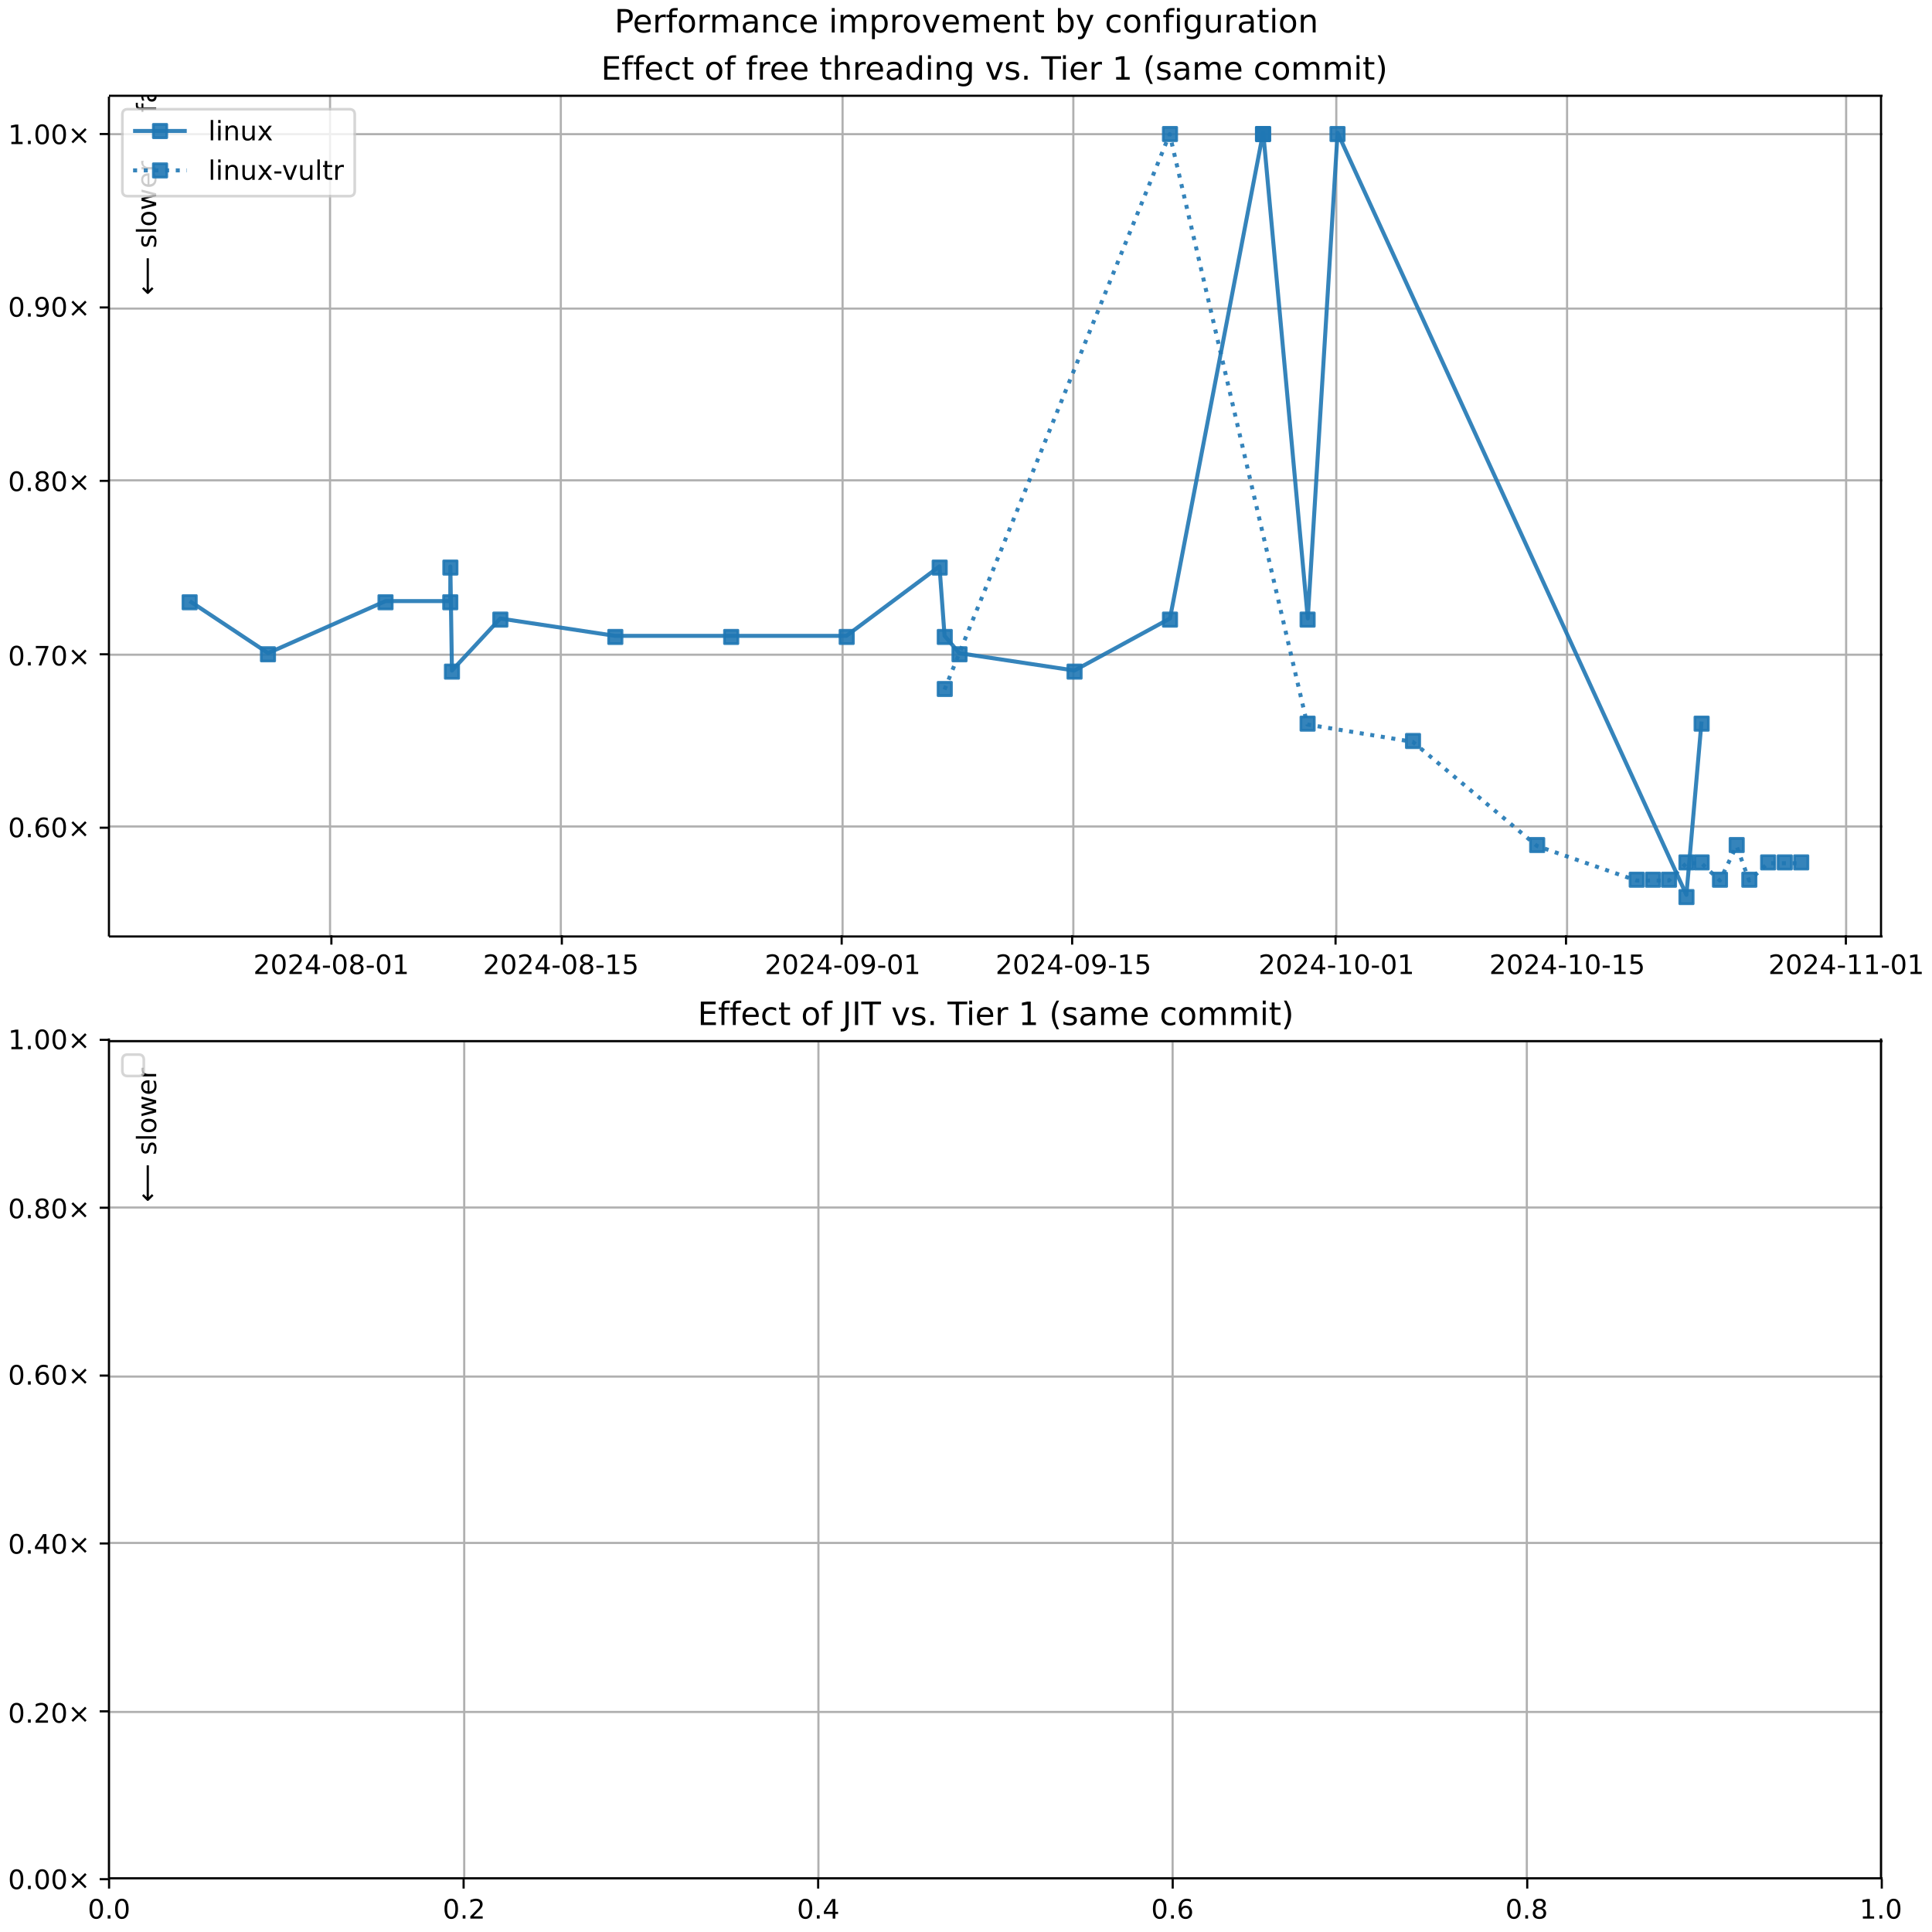
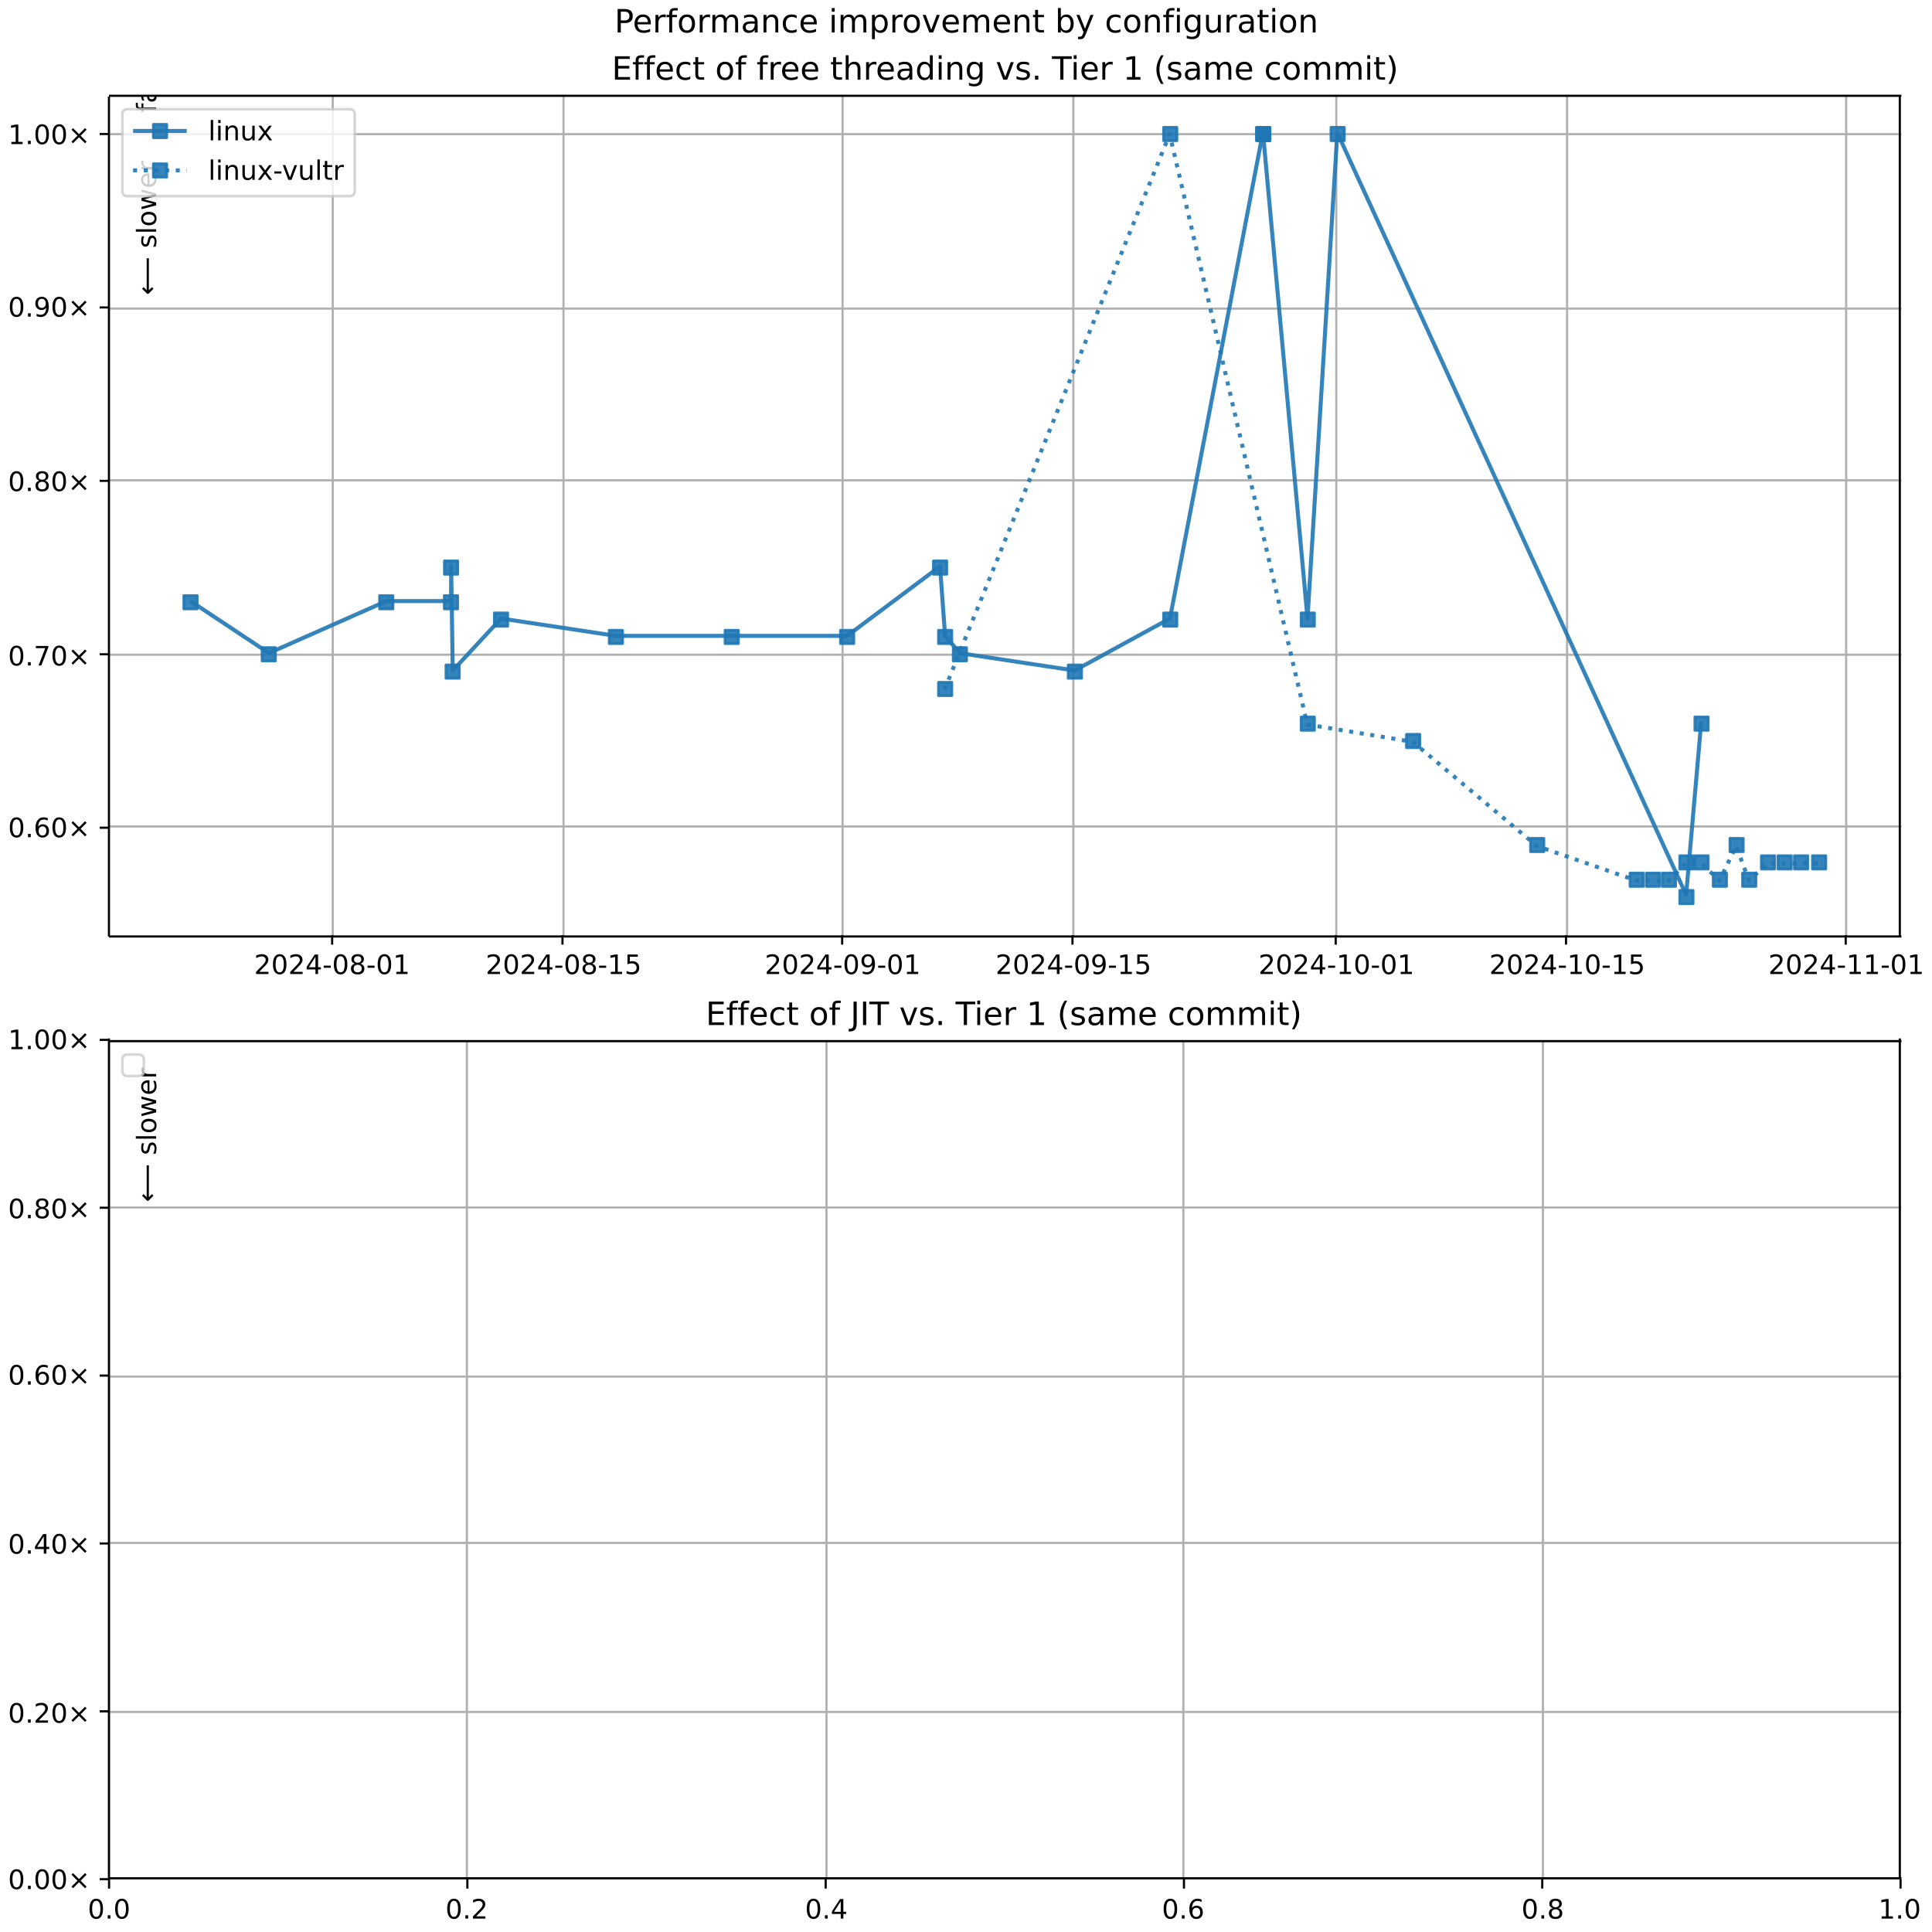
<svg xmlns="http://www.w3.org/2000/svg" xmlns:xlink="http://www.w3.org/1999/xlink" width="720pt" height="720pt" version="1.1" viewBox="0 0 720 720">
  <defs>
    <style type="text/css">*{stroke-linejoin: round; stroke-linecap: butt}</style>
  </defs>
  <path d="m0 720h720v-720h-720z" fill="#fff" />
-   <path d="m40.6 349h661v-313h-661z" fill="#fff" />
-   <path d="m123 349v-313" clip-path="url(#d)" fill="none" stroke="#b0b0b0" stroke-linecap="square" stroke-width=".8" />
+   <path d="m40.6 349h668v-313h-668z" fill="#fff" />
+   <path d="m124 349v-313" clip-path="url(#d)" fill="none" stroke="#b0b0b0" stroke-linecap="square" stroke-width=".8" />
  <defs>
    <path id="j" d="m0 0v3.5" stroke="#000" stroke-width=".8" />
  </defs>
-   <use x="123.494" y="348.529" stroke="#000000" stroke-width=".8" xlink:href="#j" />
-   <g transform="translate(94.4 363) scale(.1 -.1)">
+   <use x="123.78" y="348.529" stroke="#000000" stroke-width=".8" xlink:href="#j" />
+   <g transform="translate(94.7 363) scale(.1 -.1)">
    <defs>
      <path id="f" transform="scale(.0156)" d="m1228 531h2203v-531h-2962v531q359 372 979 998 621 627 780 809 303 340 423 576 121 236 121 464 0 372-261 606-261 235-680 235-297 0-627-103-329-103-704-313v638q381 153 712 231 332 78 607 78 725 0 1156-363 431-362 431-968 0-288-108-546-107-257-392-607-78-91-497-524-418-433-1181-1211z" />
      <path id="a" transform="scale(.0156)" d="m2034 4250q-487 0-733-480-245-479-245-1442 0-959 245-1439 246-480 733-480 491 0 736 480 246 480 246 1439 0 963-246 1442-245 480-736 480zm0 500q785 0 1199-621 414-620 414-1801 0-1178-414-1799-414-620-1199-620-784 0-1198 620-414 621-414 1799 0 1181 414 1801 414 621 1198 621z" />
      <path id="s" transform="scale(.0156)" d="m2419 4116-1594-2491h1594v2491zm-166 550h794v-3041h666v-525h-666v-1100h-628v1100h-2106v609l1940 2957z" />
      <path id="h" transform="scale(.0156)" d="m313 2009h1684v-512h-1684v512z" />
      <path id="y" transform="scale(.0156)" d="m2034 2216q-450 0-708-241-257-241-257-662 0-422 257-663 258-241 708-241t709 242q260 243 260 662 0 421-258 662-257 241-711 241zm-631 268q-406 100-633 378-226 279-226 679 0 559 398 884 399 325 1092 325 697 0 1094-325t397-884q0-400-227-679-226-278-629-378 456-106 710-416 255-309 255-755 0-679-414-1042-414-362-1186-362-771 0-1186 362-414 363-414 1042 0 446 256 755 257 310 713 416zm-231 997q0-362 226-565 227-203 636-203 407 0 636 203 230 203 230 565 0 363-230 566-229 203-636 203-409 0-636-203-226-203-226-566z" />
      <path id="g" transform="scale(.0156)" d="m794 531h1031v3560l-1122-225v575l1116 225h631v-4135h1031v-531h-2687v531z" />
    </defs>
    <use xlink:href="#f" />
    <use x="63.623" xlink:href="#a" />
    <use x="127.246" xlink:href="#f" />
    <use x="190.869" xlink:href="#s" />
    <use x="254.492" xlink:href="#h" />
    <use x="290.576" xlink:href="#a" />
    <use x="354.199" xlink:href="#y" />
    <use x="417.822" xlink:href="#h" />
    <use x="453.906" xlink:href="#a" />
    <use x="517.529" xlink:href="#g" />
  </g>
-   <path d="m209 349v-313" clip-path="url(#d)" fill="none" stroke="#b0b0b0" stroke-linecap="square" stroke-width=".8" />
-   <use x="209.382" y="348.529" stroke="#000000" stroke-width=".8" xlink:href="#j" />
-   <g transform="translate(180 363) scale(.1 -.1)">
+   <path d="m210 349v-313" clip-path="url(#d)" fill="none" stroke="#b0b0b0" stroke-linecap="square" stroke-width=".8" />
+   <use x="209.615" y="348.529" stroke="#000000" stroke-width=".8" xlink:href="#j" />
+   <g transform="translate(181 363) scale(.1 -.1)">
    <defs>
      <path id="ae" transform="scale(.0156)" d="m691 4666h2478v-532h-1900v-1143q137 47 274 70 138 23 276 23 781 0 1237-428 457-428 457-1159 0-753-469-1171-469-417-1322-417-294 0-599 50-304 50-629 150v635q281-153 581-228t634-75q541 0 856 284 316 284 316 772 0 487-316 771-315 285-856 285-253 0-505-56-251-56-513-175v2344z" />
    </defs>
    <use xlink:href="#f" />
    <use x="63.623" xlink:href="#a" />
    <use x="127.246" xlink:href="#f" />
    <use x="190.869" xlink:href="#s" />
    <use x="254.492" xlink:href="#h" />
    <use x="290.576" xlink:href="#a" />
    <use x="354.199" xlink:href="#y" />
    <use x="417.822" xlink:href="#h" />
    <use x="453.906" xlink:href="#g" />
    <use x="517.529" xlink:href="#ae" />
  </g>
  <path d="m314 349v-313" clip-path="url(#d)" fill="none" stroke="#b0b0b0" stroke-linecap="square" stroke-width=".8" />
-   <use x="313.674" y="348.529" stroke="#000000" stroke-width=".8" xlink:href="#j" />
+   <use x="313.844" y="348.529" stroke="#000000" stroke-width=".8" xlink:href="#j" />
  <g transform="translate(285 363) scale(.1 -.1)">
    <defs>
      <path id="ac" transform="scale(.0156)" d="m703 97v575q238-113 481-172 244-59 479-59 625 0 954 420 330 420 377 1277-181-269-460-413-278-144-615-144-700 0-1108 423-408 424-408 1159 0 718 425 1152 425 435 1131 435 810 0 1236-621 427-620 427-1801 0-1103-524-1761-523-658-1407-658-238 0-482 47-243 47-506 141zm1256 1978q425 0 673 290 249 291 249 798 0 503-249 795-248 292-673 292t-673-292-248-795q0-507 248-798 248-290 673-290z" />
    </defs>
    <use xlink:href="#f" />
    <use x="63.623" xlink:href="#a" />
    <use x="127.246" xlink:href="#f" />
    <use x="190.869" xlink:href="#s" />
    <use x="254.492" xlink:href="#h" />
    <use x="290.576" xlink:href="#a" />
    <use x="354.199" xlink:href="#ac" />
    <use x="417.822" xlink:href="#h" />
    <use x="453.906" xlink:href="#a" />
    <use x="517.529" xlink:href="#g" />
  </g>
  <path d="m400 349v-313" clip-path="url(#d)" fill="none" stroke="#b0b0b0" stroke-linecap="square" stroke-width=".8" />
-   <use x="399.562" y="348.529" stroke="#000000" stroke-width=".8" xlink:href="#j" />
+   <use x="399.68" y="348.529" stroke="#000000" stroke-width=".8" xlink:href="#j" />
  <g transform="translate(371 363) scale(.1 -.1)">
    <use xlink:href="#f" />
    <use x="63.623" xlink:href="#a" />
    <use x="127.246" xlink:href="#f" />
    <use x="190.869" xlink:href="#s" />
    <use x="254.492" xlink:href="#h" />
    <use x="290.576" xlink:href="#a" />
    <use x="354.199" xlink:href="#ac" />
    <use x="417.822" xlink:href="#h" />
    <use x="453.906" xlink:href="#g" />
    <use x="517.529" xlink:href="#ae" />
  </g>
  <path d="m498 349v-313" clip-path="url(#d)" fill="none" stroke="#b0b0b0" stroke-linecap="square" stroke-width=".8" />
-   <use x="497.72" y="348.529" stroke="#000000" stroke-width=".8" xlink:href="#j" />
+   <use x="497.778" y="348.529" stroke="#000000" stroke-width=".8" xlink:href="#j" />
  <g transform="translate(469 363) scale(.1 -.1)">
    <use xlink:href="#f" />
    <use x="63.623" xlink:href="#a" />
    <use x="127.246" xlink:href="#f" />
    <use x="190.869" xlink:href="#s" />
    <use x="254.492" xlink:href="#h" />
    <use x="290.576" xlink:href="#g" />
    <use x="354.199" xlink:href="#a" />
    <use x="417.822" xlink:href="#h" />
    <use x="453.906" xlink:href="#a" />
    <use x="517.529" xlink:href="#g" />
  </g>
  <path d="m584 349v-313" clip-path="url(#d)" fill="none" stroke="#b0b0b0" stroke-linecap="square" stroke-width=".8" />
-   <use x="583.608" y="348.529" stroke="#000000" stroke-width=".8" xlink:href="#j" />
+   <use x="583.613" y="348.529" stroke="#000000" stroke-width=".8" xlink:href="#j" />
  <g transform="translate(555 363) scale(.1 -.1)">
    <use xlink:href="#f" />
    <use x="63.623" xlink:href="#a" />
    <use x="127.246" xlink:href="#f" />
    <use x="190.869" xlink:href="#s" />
    <use x="254.492" xlink:href="#h" />
    <use x="290.576" xlink:href="#g" />
    <use x="354.199" xlink:href="#a" />
    <use x="417.822" xlink:href="#h" />
    <use x="453.906" xlink:href="#g" />
    <use x="517.529" xlink:href="#ae" />
  </g>
  <path d="m688 349v-313" clip-path="url(#d)" fill="none" stroke="#b0b0b0" stroke-linecap="square" stroke-width=".8" />
-   <use x="687.901" y="348.529" stroke="#000000" stroke-width=".8" xlink:href="#j" />
+   <use x="687.842" y="348.529" stroke="#000000" stroke-width=".8" xlink:href="#j" />
  <g transform="translate(659 363) scale(.1 -.1)">
    <use xlink:href="#f" />
    <use x="63.623" xlink:href="#a" />
    <use x="127.246" xlink:href="#f" />
    <use x="190.869" xlink:href="#s" />
    <use x="254.492" xlink:href="#h" />
    <use x="290.576" xlink:href="#g" />
    <use x="354.199" xlink:href="#g" />
    <use x="417.822" xlink:href="#h" />
    <use x="453.906" xlink:href="#a" />
    <use x="517.529" xlink:href="#g" />
  </g>
-   <path d="m40.6 308h661" clip-path="url(#d)" fill="none" stroke="#b0b0b0" stroke-linecap="square" stroke-width=".8" />
+   <path d="m40.6 308h668" clip-path="url(#d)" fill="none" stroke="#b0b0b0" stroke-linecap="square" stroke-width=".8" />
  <defs>
    <path id="l" d="m0 0h-3.5" stroke="#000" stroke-width=".8" />
  </defs>
  <use x="40.646" y="308.46" stroke="#000000" stroke-width=".8" xlink:href="#l" />
  <g transform="translate(3 312) scale(.1 -.1)">
    <defs>
      <path id="c" transform="scale(.0156)" d="m684 794h660v-794h-660v794z" />
      <path id="ad" transform="scale(.0156)" d="m2113 2584q-425 0-674-291-248-290-248-796 0-503 248-796 249-292 674-292t673 292q248 293 248 796 0 506-248 796-248 291-673 291zm1253 1979v-575q-238 112-480 171-242 60-480 60-625 0-955-422-329-422-376-1275 184 272 462 417 279 145 613 145 703 0 1111-427 408-426 408-1160 0-719-425-1154-425-434-1131-434-810 0-1238 620-428 621-428 1799 0 1106 525 1764t1409 658q238 0 480-47t505-140z" />
      <path id="m" transform="scale(.0156)" d="m4488 3438-1429-1435 1429-1428-372-378-1435 1434-1434-1434-369 378 1425 1428-1425 1435 369 378 1434-1435 1435 1435 372-378z" />
    </defs>
    <use xlink:href="#a" />
    <use x="63.623" xlink:href="#c" />
    <use x="95.41" xlink:href="#ad" />
    <use x="159.033" xlink:href="#a" />
    <use x="222.656" xlink:href="#m" />
  </g>
-   <path d="m40.6 244h661" clip-path="url(#d)" fill="none" stroke="#b0b0b0" stroke-linecap="square" stroke-width=".8" />
+   <path d="m40.6 244h668" clip-path="url(#d)" fill="none" stroke="#b0b0b0" stroke-linecap="square" stroke-width=".8" />
  <use x="40.646" y="243.833" stroke="#000000" stroke-width=".8" xlink:href="#l" />
  <g transform="translate(3 248) scale(.1 -.1)">
    <defs>
      <path id="av" transform="scale(.0156)" d="m525 4666h3e3v-269l-1694-4397h-659l1594 4134h-2241v532z" />
    </defs>
    <use xlink:href="#a" />
    <use x="63.623" xlink:href="#c" />
    <use x="95.41" xlink:href="#av" />
    <use x="159.033" xlink:href="#a" />
    <use x="222.656" xlink:href="#m" />
  </g>
-   <path d="m40.6 179h661" clip-path="url(#d)" fill="none" stroke="#b0b0b0" stroke-linecap="square" stroke-width=".8" />
+   <path d="m40.6 179h668" clip-path="url(#d)" fill="none" stroke="#b0b0b0" stroke-linecap="square" stroke-width=".8" />
  <use x="40.646" y="179.205" stroke="#000000" stroke-width=".8" xlink:href="#l" />
  <g transform="translate(3 183) scale(.1 -.1)">
    <use xlink:href="#a" />
    <use x="63.623" xlink:href="#c" />
    <use x="95.41" xlink:href="#y" />
    <use x="159.033" xlink:href="#a" />
    <use x="222.656" xlink:href="#m" />
  </g>
-   <path d="m40.6 115h661" clip-path="url(#d)" fill="none" stroke="#b0b0b0" stroke-linecap="square" stroke-width=".8" />
+   <path d="m40.6 115h668" clip-path="url(#d)" fill="none" stroke="#b0b0b0" stroke-linecap="square" stroke-width=".8" />
  <use x="40.646" y="114.578" stroke="#000000" stroke-width=".8" xlink:href="#l" />
  <g transform="translate(3 118) scale(.1 -.1)">
    <use xlink:href="#a" />
    <use x="63.623" xlink:href="#c" />
    <use x="95.41" xlink:href="#ac" />
    <use x="159.033" xlink:href="#a" />
    <use x="222.656" xlink:href="#m" />
  </g>
-   <path d="m40.6 50h661" clip-path="url(#d)" fill="none" stroke="#b0b0b0" stroke-linecap="square" stroke-width=".8" />
+   <path d="m40.6 50h668" clip-path="url(#d)" fill="none" stroke="#b0b0b0" stroke-linecap="square" stroke-width=".8" />
  <use x="40.646" y="49.951" stroke="#000000" stroke-width=".8" xlink:href="#l" />
  <g transform="translate(3 53.7) scale(.1 -.1)">
    <use xlink:href="#g" />
    <use x="63.623" xlink:href="#c" />
    <use x="95.41" xlink:href="#a" />
    <use x="159.033" xlink:href="#a" />
    <use x="222.656" xlink:href="#m" />
  </g>
-   <path d="m70.7 224 29.2 19.4 43.8-19.4h24.1l0.039-12.9 0.584 38.8 18-19.4 42.8 6.46h43.2 43l34.7-25.9 1.89 25.9 5.5 6.46 42.9 6.46 35.6-19.4 34.7-181h0.064l16.6 181 11.1-181 130 284 5.64-64.6" clip-path="url(#d)" fill="none" stroke="#1f77b4" stroke-linecap="square" stroke-opacity=".9" stroke-width="1.5" />
+   <path d="m71 224 29.2 19.4 43.8-19.4h24.1l0.039-12.9 0.584 38.8 18-19.4 42.8 6.46h43.2 43l34.6-25.9 1.89 25.9 5.5 6.46 42.8 6.46 35.5-19.4 34.6-181h0.064l16.6 181 11.1-181 130 284 5.64-64.6" clip-path="url(#d)" fill="none" stroke="#1f77b4" stroke-linecap="square" stroke-opacity=".9" stroke-width="1.5" />
  <defs>
    <path id="b" d="m-2.5 2.5h5v-5h-5z" stroke="#1f77b4" stroke-opacity=".9" />
  </defs>
  <g clip-path="url(#d)" fill="#1f77b4" fill-opacity=".9" stroke="#1f77b4" stroke-opacity=".9">
-     <use x="70.675" y="224.444" xlink:href="#b" />
-     <use x="99.865" y="243.833" xlink:href="#b" />
-     <use x="143.67" y="224.444" xlink:href="#b" />
-     <use x="167.805" y="224.444" xlink:href="#b" />
-     <use x="167.844" y="211.519" xlink:href="#b" />
-     <use x="168.428" y="250.295" xlink:href="#b" />
-     <use x="186.467" y="230.907" xlink:href="#b" />
-     <use x="229.312" y="237.37" xlink:href="#b" />
-     <use x="272.496" y="237.37" xlink:href="#b" />
-     <use x="315.536" y="237.37" xlink:href="#b" />
-     <use x="350.194" y="211.519" xlink:href="#b" />
-     <use x="352.083" y="237.37" xlink:href="#b" />
-     <use x="357.585" y="243.833" xlink:href="#b" />
-     <use x="400.457" y="250.295" xlink:href="#b" />
-     <use x="436.021" y="230.907" xlink:href="#b" />
-     <use x="470.673" y="49.951" xlink:href="#b" />
-     <use x="470.737" y="49.951" xlink:href="#b" />
-     <use x="487.307" y="230.907" xlink:href="#b" />
-     <use x="498.448" y="49.951" xlink:href="#b" />
-     <use x="628.501" y="334.311" xlink:href="#b" />
-     <use x="634.146" y="269.684" xlink:href="#b" />
+     <use x="70.993" y="224.444" xlink:href="#b" />
+     <use x="100.165" y="243.833" xlink:href="#b" />
+     <use x="143.943" y="224.444" xlink:href="#b" />
+     <use x="168.064" y="224.444" xlink:href="#b" />
+     <use x="168.103" y="211.519" xlink:href="#b" />
+     <use x="168.687" y="250.295" xlink:href="#b" />
+     <use x="186.714" y="230.907" xlink:href="#b" />
+     <use x="229.533" y="237.37" xlink:href="#b" />
+     <use x="272.691" y="237.37" xlink:href="#b" />
+     <use x="315.705" y="237.37" xlink:href="#b" />
+     <use x="350.342" y="211.519" xlink:href="#b" />
+     <use x="352.229" y="237.37" xlink:href="#b" />
+     <use x="357.728" y="243.833" xlink:href="#b" />
+     <use x="400.574" y="250.295" xlink:href="#b" />
+     <use x="436.117" y="230.907" xlink:href="#b" />
+     <use x="470.747" y="49.951" xlink:href="#b" />
+     <use x="470.811" y="49.951" xlink:href="#b" />
+     <use x="487.371" y="230.907" xlink:href="#b" />
+     <use x="498.505" y="49.951" xlink:href="#b" />
+     <use x="628.479" y="334.311" xlink:href="#b" />
+     <use x="634.12" y="269.684" xlink:href="#b" />
  </g>
  <g stroke="#1f77b4" stroke-opacity=".9">
-     <path d="m352 257 83.9-207 51.3 220 39.3 6.46 46.3 38.8 37.1 12.9h6.06 5.97l6.52-6.46h5.64l6.84 6.46 6.23-12.9 4.7 12.9 7.01-6.46h6.2 6.12" clip-path="url(#d)" fill="none" stroke-dasharray="1.5,2.475" stroke-width="1.5" />
+     <path d="m352 257 83.9-207 51.3 220 39.3 6.46 46.2 38.8 37.1 12.9h6.05 5.97l6.51-6.46h5.64l6.84 6.46 6.23-12.9 4.7 12.9 7.01-6.46h6.2 6.12 6.73" clip-path="url(#d)" fill="none" stroke-dasharray="1.5,2.475" stroke-width="1.5" />
    <g clip-path="url(#d)" fill="#1f77b4" fill-opacity=".9">
-       <use x="352.083" y="256.758" xlink:href="#b" />
-       <use x="436.021" y="49.951" xlink:href="#b" />
-       <use x="487.307" y="269.684" xlink:href="#b" />
-       <use x="526.591" y="276.146" xlink:href="#b" />
-       <use x="572.861" y="314.923" xlink:href="#b" />
-       <use x="609.959" y="327.848" xlink:href="#b" />
-       <use x="616.016" y="327.848" xlink:href="#b" />
-       <use x="621.985" y="327.848" xlink:href="#b" />
-       <use x="628.501" y="321.386" xlink:href="#b" />
-       <use x="634.146" y="321.386" xlink:href="#b" />
-       <use x="640.986" y="327.848" xlink:href="#b" />
-       <use x="647.22" y="314.923" xlink:href="#b" />
-       <use x="651.923" y="327.848" xlink:href="#b" />
-       <use x="658.933" y="321.386" xlink:href="#b" />
-       <use x="665.133" y="321.386" xlink:href="#b" />
-       <use x="671.257" y="321.386" xlink:href="#b" />
+       <use x="352.229" y="256.758" xlink:href="#b" />
+       <use x="436.117" y="49.951" xlink:href="#b" />
+       <use x="487.371" y="269.684" xlink:href="#b" />
+       <use x="526.631" y="276.146" xlink:href="#b" />
+       <use x="572.873" y="314.923" xlink:href="#b" />
+       <use x="609.948" y="327.848" xlink:href="#b" />
+       <use x="616.002" y="327.848" xlink:href="#b" />
+       <use x="621.967" y="327.848" xlink:href="#b" />
+       <use x="628.479" y="321.386" xlink:href="#b" />
+       <use x="634.12" y="321.386" xlink:href="#b" />
+       <use x="640.956" y="327.848" xlink:href="#b" />
+       <use x="647.186" y="314.923" xlink:href="#b" />
+       <use x="651.886" y="327.848" xlink:href="#b" />
+       <use x="658.892" y="321.386" xlink:href="#b" />
+       <use x="665.088" y="321.386" xlink:href="#b" />
+       <use x="671.209" y="321.386" xlink:href="#b" />
+       <use x="677.935" y="321.386" xlink:href="#b" />
    </g>
  </g>
  <path d="m40.6 349v-313" fill="none" stroke="#000" stroke-linecap="square" stroke-width=".8" />
-   <path d="m701 349v-313" fill="none" stroke="#000" stroke-linecap="square" stroke-width=".8" />
-   <path d="m40.6 349h661" fill="none" stroke="#000" stroke-linecap="square" stroke-width=".8" />
-   <path d="m40.6 35.7h661" fill="none" stroke="#000" stroke-linecap="square" stroke-width=".8" />
+   <path d="m708 349v-313" fill="none" stroke="#000" stroke-linecap="square" stroke-width=".8" />
+   <path d="m40.6 349h668" fill="none" stroke="#000" stroke-linecap="square" stroke-width=".8" />
+   <path d="m40.6 35.7h668" fill="none" stroke="#000" stroke-linecap="square" stroke-width=".8" />
  <g clip-path="url(#d)">
    <g transform="translate(58.2 42) rotate(-90) scale(.1 -.1)">
      <defs>
        <path id="n" transform="scale(.0156)" d="m2375 4863v-479h-550q-309 0-430-125-120-125-120-450v-309h947v-447h-947v-3053h-578v3053h-550v447h550v244q0 584 272 851 272 268 862 268h544z" />
        <path id="v" transform="scale(.0156)" d="m2194 1759q-697 0-966-159t-269-544q0-306 202-486 202-179 548-179 479 0 768 339t289 901v128h-572zm1147 238v-2e3h-575v531q-197-318-491-470t-719-152q-537 0-855 302-317 302-317 808 0 590 395 890 396 300 1180 300h807v57q0 397-261 614t-733 217q-300 0-585-72-284-72-546-216v532q315 122 612 182 297 61 578 61 760 0 1135-394 375-393 375-1193z" />
        <path id="t" transform="scale(.0156)" d="m2834 3397v-544q-243 125-506 187-262 63-544 63-428 0-642-131t-214-394q0-200 153-314t616-217l197-44q612-131 870-370t258-667q0-488-386-773-386-284-1061-284-281 0-586 55t-642 164v594q319-166 628-249 309-82 613-82 406 0 624 139 219 139 219 392 0 234-158 359-157 125-692 241l-200 47q-534 112-772 345-237 233-237 639 0 494 350 762 350 269 994 269 318 0 599-47 282-46 519-140z" />
        <path id="o" transform="scale(.0156)" d="m1172 4494v-994h1184v-447h-1184v-1900q0-428 117-550t477-122h590v-481h-590q-666 0-919 248-253 249-253 905v1900h-422v447h422v994h578z" />
        <path id="e" transform="scale(.0156)" d="m3597 1894v-281h-2644q38-594 358-905t892-311q331 0 642 81t618 244v-544q-310-131-635-200t-659-69q-838 0-1327 487-489 488-489 1320 0 859 464 1363 464 505 1252 505 706 0 1117-455 411-454 411-1235zm-575 169q-6 471-264 752-258 282-683 282-481 0-770-272t-333-766l2050 4z" />
        <path id="k" transform="scale(.0156)" d="m2631 2963q-97 56-211 82-114 27-251 27-488 0-749-317t-261-911v-1844h-578v3500h578v-544q182 319 472 473 291 155 707 155 59 0 131-8 72-7 159-23l3-590z" />
        <path id="al" transform="scale(.0156)" d="m8863 2147v-281l-1229-1228-375 375 729 728h-7622v531h7622l-729 728 375 375 1229-1228z" />
      </defs>
      <use xlink:href="#n" />
      <use x="35.205" xlink:href="#v" />
      <use x="96.484" xlink:href="#t" />
      <use x="148.584" xlink:href="#o" />
      <use x="187.793" xlink:href="#e" />
      <use x="249.316" xlink:href="#k" />
      <use x="290.43" xlink:href="#DejaVuSans-20" />
      <use x="322.217" xlink:href="#al" />
    </g>
  </g>
  <g clip-path="url(#d)">
    <g transform="translate(58.2 110) rotate(-90) scale(.1 -.1)">
      <defs>
        <path id="am" transform="scale(.0156)" d="m313 1866v281l1228 1228 375-375-728-728h7621v-531h-7621l728-728-375-375-1228 1228z" />
        <path id="x" transform="scale(.0156)" d="m603 4863h575v-4863h-575v4863z" />
        <path id="p" transform="scale(.0156)" d="m1959 3097q-462 0-731-361t-269-989 267-989q268-361 733-361 460 0 728 362 269 363 269 988 0 622-269 986-268 364-728 364zm0 487q750 0 1178-488 429-487 429-1349 0-859-429-1349-428-489-1178-489-753 0-1180 489-426 490-426 1349 0 862 426 1349 427 488 1180 488z" />
        <path id="ag" transform="scale(.0156)" d="m269 3500h575l719-2731 715 2731h678l719-2731 716 2731h575l-916-3500h-678l-753 2869-756-2869h-679l-915 3500z" />
      </defs>
      <use xlink:href="#am" />
      <use x="143.359" xlink:href="#DejaVuSans-20" />
      <use x="175.146" xlink:href="#t" />
      <use x="227.246" xlink:href="#x" />
      <use x="255.029" xlink:href="#p" />
      <use x="316.211" xlink:href="#ag" />
      <use x="397.998" xlink:href="#e" />
      <use x="459.521" xlink:href="#k" />
    </g>
  </g>
-   <g transform="translate(224 29.7) scale(.12 -.12)">
+   <g transform="translate(228 29.7) scale(.12 -.12)">
    <defs>
      <path id="ai" transform="scale(.0156)" d="m628 4666h2950v-532h-2319v-1381h2222v-531h-2222v-1691h2375v-531h-3006v4666z" />
      <path id="w" transform="scale(.0156)" d="m3122 3366v-538q-244 135-489 202t-495 67q-560 0-870-355-309-354-309-995t309-996q310-354 870-354 250 0 495 67t489 202v-532q-241-112-499-168-257-57-548-57-791 0-1257 497-465 497-465 1341 0 856 470 1346 471 491 1290 491 265 0 518-55 253-54 491-163z" />
      <path id="ap" transform="scale(.0156)" d="m3513 2113v-2113h-575v2094q0 497-194 743-194 247-581 247-466 0-735-297-269-296-269-809v-1978h-578v4863h578v-1907q207 316 486 472 280 156 646 156 603 0 912-373 310-373 310-1098z" />
      <path id="aq" transform="scale(.0156)" d="m2906 2969v1894h575v-4863h-575v525q-181-312-458-464-276-152-664-152-634 0-1033 506-398 507-398 1332t398 1331q399 506 1033 506 388 0 664-152 277-151 458-463zm-1959-1222q0-634 261-995t717-361 718 361q263 361 263 995t-263 995q-262 361-718 361t-717-361-261-995z" />
      <path id="q" transform="scale(.0156)" d="m603 3500h575v-3500h-575v3500zm0 1363h575v-729h-575v729z" />
      <path id="u" transform="scale(.0156)" d="m3513 2113v-2113h-575v2094q0 497-194 743-194 247-581 247-466 0-735-297-269-296-269-809v-1978h-578v3500h578v-544q207 316 486 472 280 156 646 156 603 0 912-373 310-373 310-1098z" />
      <path id="ah" transform="scale(.0156)" d="m2906 1791q0 625-258 968-257 344-723 344-462 0-720-344-258-343-258-968 0-622 258-966t720-344q466 0 723 344 258 344 258 966zm575-1357q0-893-397-1329-396-436-1215-436-303 0-572 45t-522 139v559q253-137 500-202 247-66 503-66 566 0 847 295t281 892v285q-178-310-456-463t-666-153q-643 0-1037 490-394 491-394 1301 0 812 394 1302 394 491 1037 491 388 0 666-153t456-462v531h575v-3066z" />
      <path id="z" transform="scale(.0156)" d="m191 3500h609l1094-2937 1094 2937h609l-1313-3500h-781l-1312 3500z" />
      <path id="ab" transform="scale(.0156)" d="m-19 4666h3947v-532h-1656v-4134h-634v4134h-1657v532z" />
      <path id="ak" transform="scale(.0156)" d="m1984 4856q-418-718-622-1422-203-703-203-1425 0-721 205-1429t620-1424h-500q-468 735-701 1444t-233 1409q0 697 231 1403 232 707 703 1444h500z" />
      <path id="r" transform="scale(.0156)" d="m3328 2828q216 388 516 572t706 184q547 0 844-383 297-382 297-1088v-2113h-578v2094q0 503-179 746-178 244-543 244-447 0-707-297-259-296-259-809v-1978h-578v2094q0 506-178 748t-550 242q-441 0-701-298-259-298-259-808v-1978h-578v3500h578v-544q197 322 472 475t653 153q382 0 649-194 267-193 395-562z" />
      <path id="aj" transform="scale(.0156)" d="m513 4856h500q468-737 701-1444 233-706 233-1403 0-700-233-1409t-701-1444h-500q415 716 620 1424t205 1429q0 722-205 1425-205 704-620 1422z" />
    </defs>
    <use xlink:href="#ai" />
    <use x="63.184" xlink:href="#n" />
    <use x="98.389" xlink:href="#n" />
    <use x="133.594" xlink:href="#e" />
    <use x="195.117" xlink:href="#w" />
    <use x="250.098" xlink:href="#o" />
    <use x="289.307" xlink:href="#DejaVuSans-20" />
    <use x="321.094" xlink:href="#p" />
    <use x="382.275" xlink:href="#n" />
    <use x="417.48" xlink:href="#DejaVuSans-20" />
    <use x="449.268" xlink:href="#n" />
    <use x="484.473" xlink:href="#k" />
    <use x="523.336" xlink:href="#e" />
    <use x="584.859" xlink:href="#e" />
    <use x="646.383" xlink:href="#DejaVuSans-20" />
    <use x="678.17" xlink:href="#o" />
    <use x="717.379" xlink:href="#ap" />
    <use x="780.758" xlink:href="#k" />
    <use x="819.621" xlink:href="#e" />
    <use x="881.145" xlink:href="#v" />
    <use x="942.424" xlink:href="#aq" />
    <use x="1005.9" xlink:href="#q" />
    <use x="1033.684" xlink:href="#u" />
    <use x="1097.062" xlink:href="#ah" />
    <use x="1160.539" xlink:href="#DejaVuSans-20" />
    <use x="1192.326" xlink:href="#z" />
    <use x="1251.506" xlink:href="#t" />
    <use x="1303.605" xlink:href="#c" />
    <use x="1335.393" xlink:href="#DejaVuSans-20" />
    <use x="1367.18" xlink:href="#ab" />
    <use x="1425.139" xlink:href="#q" />
    <use x="1452.922" xlink:href="#e" />
    <use x="1514.445" xlink:href="#k" />
    <use x="1555.559" xlink:href="#DejaVuSans-20" />
    <use x="1587.346" xlink:href="#g" />
    <use x="1650.969" xlink:href="#DejaVuSans-20" />
    <use x="1682.756" xlink:href="#ak" />
    <use x="1721.77" xlink:href="#t" />
    <use x="1773.869" xlink:href="#v" />
    <use x="1835.148" xlink:href="#r" />
    <use x="1932.561" xlink:href="#e" />
    <use x="1994.084" xlink:href="#DejaVuSans-20" />
    <use x="2025.871" xlink:href="#w" />
    <use x="2080.852" xlink:href="#p" />
    <use x="2142.033" xlink:href="#r" />
    <use x="2239.445" xlink:href="#r" />
    <use x="2336.857" xlink:href="#q" />
    <use x="2364.641" xlink:href="#o" />
    <use x="2403.85" xlink:href="#aj" />
  </g>
  <path d="m47.6 73.1h82.6q2 0 2-2v-28.4q0-2-2-2h-82.6q-2 0-2 2v28.4q0 2 2 2z" fill="#fff" opacity=".8" stroke="#ccc" />
  <path d="m49.6 48.8h10 10" fill="none" stroke="#1f77b4" stroke-linecap="square" stroke-opacity=".9" stroke-width="1.5" />
  <use x="59.646" y="48.831" fill="#1f77b4" fill-opacity=".9" stroke="#1f77b4" stroke-opacity=".9" xlink:href="#b" />
  <g transform="translate(77.6 52.3) scale(.1 -.1)">
    <defs>
      <path id="aa" transform="scale(.0156)" d="m544 1381v2119h575v-2097q0-497 193-746 194-248 582-248 465 0 735 297 271 297 271 810v1984h575v-3500h-575v538q-209-319-486-474-276-155-642-155-603 0-916 375-312 375-312 1097zm1447 2203z" />
      <path id="af" transform="scale(.0156)" d="m3513 3500-1266-1703 1331-1797h-678l-1019 1375-1018-1375h-679l1360 1831-1244 1669h678l928-1247 928 1247h679z" />
    </defs>
    <use xlink:href="#x" />
    <use x="27.783" xlink:href="#q" />
    <use x="55.566" xlink:href="#u" />
    <use x="118.945" xlink:href="#aa" />
    <use x="182.324" xlink:href="#af" />
  </g>
  <path d="m49.6 63.5h10 10" fill="none" stroke="#1f77b4" stroke-dasharray="1.5,2.475" stroke-opacity=".9" stroke-width="1.5" />
  <use x="59.646" y="63.509" fill="#1f77b4" fill-opacity=".9" stroke="#1f77b4" stroke-opacity=".9" xlink:href="#b" />
  <g transform="translate(77.6 67) scale(.1 -.1)">
    <use xlink:href="#x" />
    <use x="27.783" xlink:href="#q" />
    <use x="55.566" xlink:href="#u" />
    <use x="118.945" xlink:href="#aa" />
    <use x="182.324" xlink:href="#af" />
    <use x="241.504" xlink:href="#h" />
    <use x="274.963" xlink:href="#z" />
    <use x="334.143" xlink:href="#aa" />
    <use x="397.521" xlink:href="#x" />
    <use x="425.305" xlink:href="#o" />
    <use x="464.514" xlink:href="#k" />
  </g>
-   <path d="m40.6 700h661v-313h-661z" fill="#fff" />
+   <path d="m40.6 700h668v-313h-668z" fill="#fff" />
  <path d="m40.6 700v-313" clip-path="url(#i)" fill="none" stroke="#b0b0b0" stroke-linecap="square" stroke-width=".8" />
  <use x="40.646" y="700.322" stroke="#000000" stroke-width=".8" xlink:href="#j" />
  <g transform="translate(32.7 715) scale(.1 -.1)">
    <use xlink:href="#a" />
    <use x="63.623" xlink:href="#c" />
    <use x="95.41" xlink:href="#a" />
  </g>
-   <path d="m173 700v-313" clip-path="url(#i)" fill="none" stroke="#b0b0b0" stroke-linecap="square" stroke-width=".8" />
-   <use x="172.774" y="700.322" stroke="#000000" stroke-width=".8" xlink:href="#j" />
-   <g transform="translate(165 715) scale(.1 -.1)">
+   <path d="m174 700v-313" clip-path="url(#i)" fill="none" stroke="#b0b0b0" stroke-linecap="square" stroke-width=".8" />
+   <use x="174.173" y="700.322" stroke="#000000" stroke-width=".8" xlink:href="#j" />
+   <g transform="translate(166 715) scale(.1 -.1)">
    <use xlink:href="#a" />
    <use x="63.623" xlink:href="#c" />
    <use x="95.41" xlink:href="#f" />
  </g>
-   <path d="m305 700v-313" clip-path="url(#i)" fill="none" stroke="#b0b0b0" stroke-linecap="square" stroke-width=".8" />
-   <use x="304.902" y="700.322" stroke="#000000" stroke-width=".8" xlink:href="#j" />
-   <g transform="translate(297 715) scale(.1 -.1)">
+   <path d="m308 700v-313" clip-path="url(#i)" fill="none" stroke="#b0b0b0" stroke-linecap="square" stroke-width=".8" />
+   <use x="307.7" y="700.322" stroke="#000000" stroke-width=".8" xlink:href="#j" />
+   <g transform="translate(300 715) scale(.1 -.1)">
    <use xlink:href="#a" />
    <use x="63.623" xlink:href="#c" />
    <use x="95.41" xlink:href="#s" />
  </g>
-   <path d="m437 700v-313" clip-path="url(#i)" fill="none" stroke="#b0b0b0" stroke-linecap="square" stroke-width=".8" />
-   <use x="437.03" y="700.322" stroke="#000000" stroke-width=".8" xlink:href="#j" />
-   <g transform="translate(429 715) scale(.1 -.1)">
+   <path d="m441 700v-313" clip-path="url(#i)" fill="none" stroke="#b0b0b0" stroke-linecap="square" stroke-width=".8" />
+   <use x="441.228" y="700.322" stroke="#000000" stroke-width=".8" xlink:href="#j" />
+   <g transform="translate(433 715) scale(.1 -.1)">
    <use xlink:href="#a" />
    <use x="63.623" xlink:href="#c" />
    <use x="95.41" xlink:href="#ad" />
  </g>
-   <path d="m569 700v-313" clip-path="url(#i)" fill="none" stroke="#b0b0b0" stroke-linecap="square" stroke-width=".8" />
-   <use x="569.158" y="700.322" stroke="#000000" stroke-width=".8" xlink:href="#j" />
-   <g transform="translate(561 715) scale(.1 -.1)">
+   <path d="m575 700v-313" clip-path="url(#i)" fill="none" stroke="#b0b0b0" stroke-linecap="square" stroke-width=".8" />
+   <use x="574.755" y="700.322" stroke="#000000" stroke-width=".8" xlink:href="#j" />
+   <g transform="translate(567 715) scale(.1 -.1)">
    <use xlink:href="#a" />
    <use x="63.623" xlink:href="#c" />
    <use x="95.41" xlink:href="#y" />
  </g>
-   <path d="m701 700v-313" clip-path="url(#i)" fill="none" stroke="#b0b0b0" stroke-linecap="square" stroke-width=".8" />
-   <use x="701.286" y="700.322" stroke="#000000" stroke-width=".8" xlink:href="#j" />
-   <g transform="translate(693 715) scale(.1 -.1)">
+   <path d="m708 700v-313" clip-path="url(#i)" fill="none" stroke="#b0b0b0" stroke-linecap="square" stroke-width=".8" />
+   <use x="708.282" y="700.322" stroke="#000000" stroke-width=".8" xlink:href="#j" />
+   <g transform="translate(700 715) scale(.1 -.1)">
    <use xlink:href="#g" />
    <use x="63.623" xlink:href="#c" />
    <use x="95.41" xlink:href="#a" />
  </g>
-   <path d="m40.6 700h661" clip-path="url(#i)" fill="none" stroke="#b0b0b0" stroke-linecap="square" stroke-width=".8" />
+   <path d="m40.6 700h668" clip-path="url(#i)" fill="none" stroke="#b0b0b0" stroke-linecap="square" stroke-width=".8" />
  <use x="40.646" y="700.322" stroke="#000000" stroke-width=".8" xlink:href="#l" />
  <g transform="translate(3 704) scale(.1 -.1)">
    <use xlink:href="#a" />
    <use x="63.623" xlink:href="#c" />
    <use x="95.41" xlink:href="#a" />
    <use x="159.033" xlink:href="#a" />
    <use x="222.656" xlink:href="#m" />
  </g>
-   <path d="m40.6 638h661" clip-path="url(#i)" fill="none" stroke="#b0b0b0" stroke-linecap="square" stroke-width=".8" />
+   <path d="m40.6 638h668" clip-path="url(#i)" fill="none" stroke="#b0b0b0" stroke-linecap="square" stroke-width=".8" />
  <use x="40.646" y="637.762" stroke="#000000" stroke-width=".8" xlink:href="#l" />
  <g transform="translate(3 642) scale(.1 -.1)">
    <use xlink:href="#a" />
    <use x="63.623" xlink:href="#c" />
    <use x="95.41" xlink:href="#f" />
    <use x="159.033" xlink:href="#a" />
    <use x="222.656" xlink:href="#m" />
  </g>
-   <path d="m40.6 575h661" clip-path="url(#i)" fill="none" stroke="#b0b0b0" stroke-linecap="square" stroke-width=".8" />
+   <path d="m40.6 575h668" clip-path="url(#i)" fill="none" stroke="#b0b0b0" stroke-linecap="square" stroke-width=".8" />
  <use x="40.646" y="575.203" stroke="#000000" stroke-width=".8" xlink:href="#l" />
  <g transform="translate(3 579) scale(.1 -.1)">
    <use xlink:href="#a" />
    <use x="63.623" xlink:href="#c" />
    <use x="95.41" xlink:href="#s" />
    <use x="159.033" xlink:href="#a" />
    <use x="222.656" xlink:href="#m" />
  </g>
-   <path d="m40.6 513h661" clip-path="url(#i)" fill="none" stroke="#b0b0b0" stroke-linecap="square" stroke-width=".8" />
+   <path d="m40.6 513h668" clip-path="url(#i)" fill="none" stroke="#b0b0b0" stroke-linecap="square" stroke-width=".8" />
  <use x="40.646" y="512.644" stroke="#000000" stroke-width=".8" xlink:href="#l" />
  <g transform="translate(3 516) scale(.1 -.1)">
    <use xlink:href="#a" />
    <use x="63.623" xlink:href="#c" />
    <use x="95.41" xlink:href="#ad" />
    <use x="159.033" xlink:href="#a" />
    <use x="222.656" xlink:href="#m" />
  </g>
-   <path d="m40.6 450h661" clip-path="url(#i)" fill="none" stroke="#b0b0b0" stroke-linecap="square" stroke-width=".8" />
+   <path d="m40.6 450h668" clip-path="url(#i)" fill="none" stroke="#b0b0b0" stroke-linecap="square" stroke-width=".8" />
  <use x="40.646" y="450.085" stroke="#000000" stroke-width=".8" xlink:href="#l" />
  <g transform="translate(3 454) scale(.1 -.1)">
    <use xlink:href="#a" />
    <use x="63.623" xlink:href="#c" />
    <use x="95.41" xlink:href="#y" />
    <use x="159.033" xlink:href="#a" />
    <use x="222.656" xlink:href="#m" />
  </g>
-   <path d="m40.6 388h661" clip-path="url(#i)" fill="none" stroke="#b0b0b0" stroke-linecap="square" stroke-width=".8" />
+   <path d="m40.6 388h668" clip-path="url(#i)" fill="none" stroke="#b0b0b0" stroke-linecap="square" stroke-width=".8" />
  <use x="40.646" y="387.525" stroke="#000000" stroke-width=".8" xlink:href="#l" />
  <g transform="translate(3 391) scale(.1 -.1)">
    <use xlink:href="#g" />
    <use x="63.623" xlink:href="#c" />
    <use x="95.41" xlink:href="#a" />
    <use x="159.033" xlink:href="#a" />
    <use x="222.656" xlink:href="#m" />
  </g>
  <path d="m40.6 700v-313" fill="none" stroke="#000" stroke-linecap="square" stroke-width=".8" />
-   <path d="m701 700v-313" fill="none" stroke="#000" stroke-linecap="square" stroke-width=".8" />
-   <path d="m40.6 700h661" fill="none" stroke="#000" stroke-linecap="square" stroke-width=".8" />
-   <path d="m40.6 388h661" fill="none" stroke="#000" stroke-linecap="square" stroke-width=".8" />
+   <path d="m708 700v-313" fill="none" stroke="#000" stroke-linecap="square" stroke-width=".8" />
+   <path d="m40.6 700h668" fill="none" stroke="#000" stroke-linecap="square" stroke-width=".8" />
+   <path d="m40.6 388h668" fill="none" stroke="#000" stroke-linecap="square" stroke-width=".8" />
  <g clip-path="url(#i)">
    <g transform="translate(58.2 380) rotate(-90) scale(.1 -.1)">
      <use xlink:href="#n" />
      <use x="35.205" xlink:href="#v" />
      <use x="96.484" xlink:href="#t" />
      <use x="148.584" xlink:href="#o" />
      <use x="187.793" xlink:href="#e" />
      <use x="249.316" xlink:href="#k" />
      <use x="290.43" xlink:href="#DejaVuSans-20" />
      <use x="322.217" xlink:href="#al" />
    </g>
  </g>
  <g clip-path="url(#i)">
    <g transform="translate(58.2 448) rotate(-90) scale(.1 -.1)">
      <use xlink:href="#am" />
      <use x="143.359" xlink:href="#DejaVuSans-20" />
      <use x="175.146" xlink:href="#t" />
      <use x="227.246" xlink:href="#x" />
      <use x="255.029" xlink:href="#p" />
      <use x="316.211" xlink:href="#ag" />
      <use x="397.998" xlink:href="#e" />
      <use x="459.521" xlink:href="#k" />
    </g>
  </g>
-   <g transform="translate(260 382) scale(.12 -.12)">
+   <g transform="translate(263 382) scale(.12 -.12)">
    <defs>
      <path id="at" transform="scale(.0156)" d="m628 4666h631v-4341q0-844-320-1225t-1030-381h-240v531h197q418 0 590 235 172 234 172 840v4341z" />
      <path id="au" transform="scale(.0156)" d="m628 4666h631v-4666h-631v4666z" />
    </defs>
    <use xlink:href="#ai" />
    <use x="63.184" xlink:href="#n" />
    <use x="98.389" xlink:href="#n" />
    <use x="133.594" xlink:href="#e" />
    <use x="195.117" xlink:href="#w" />
    <use x="250.098" xlink:href="#o" />
    <use x="289.307" xlink:href="#DejaVuSans-20" />
    <use x="321.094" xlink:href="#p" />
    <use x="382.275" xlink:href="#n" />
    <use x="417.48" xlink:href="#DejaVuSans-20" />
    <use x="449.268" xlink:href="#at" />
    <use x="478.76" xlink:href="#au" />
    <use x="508.252" xlink:href="#ab" />
    <use x="569.336" xlink:href="#DejaVuSans-20" />
    <use x="601.123" xlink:href="#z" />
    <use x="660.303" xlink:href="#t" />
    <use x="712.402" xlink:href="#c" />
    <use x="744.189" xlink:href="#DejaVuSans-20" />
    <use x="775.977" xlink:href="#ab" />
    <use x="833.936" xlink:href="#q" />
    <use x="861.719" xlink:href="#e" />
    <use x="923.242" xlink:href="#k" />
    <use x="964.355" xlink:href="#DejaVuSans-20" />
    <use x="996.143" xlink:href="#g" />
    <use x="1059.766" xlink:href="#DejaVuSans-20" />
    <use x="1091.553" xlink:href="#ak" />
    <use x="1130.566" xlink:href="#t" />
    <use x="1182.666" xlink:href="#v" />
    <use x="1243.945" xlink:href="#r" />
    <use x="1341.357" xlink:href="#e" />
    <use x="1402.881" xlink:href="#DejaVuSans-20" />
    <use x="1434.668" xlink:href="#w" />
    <use x="1489.648" xlink:href="#p" />
    <use x="1550.83" xlink:href="#r" />
    <use x="1648.242" xlink:href="#r" />
    <use x="1745.654" xlink:href="#q" />
    <use x="1773.438" xlink:href="#o" />
    <use x="1812.646" xlink:href="#aj" />
  </g>
  <path d="m47.6 401h4q2 0 2-2v-4q0-2-2-2h-4q-2 0-2 2v4q0 2 2 2z" fill="#fff" opacity=".8" stroke="#ccc" />
  <g transform="translate(229 12.1) scale(.12 -.12)">
    <defs>
      <path id="as" transform="scale(.0156)" d="m1259 4147v-1753h794q441 0 681 228 241 228 241 650 0 419-241 647-240 228-681 228h-794zm-631 519h1425q785 0 1186-355 402-355 402-1039 0-691-402-1044-401-353-1186-353h-794v-1875h-631v4666z" />
      <path id="ao" transform="scale(.0156)" d="m1159 525v-1856h-578v4831h578v-531q182 312 458 463 277 152 661 152 638 0 1036-506 399-506 399-1331t-399-1332q-398-506-1036-506-384 0-661 152-276 152-458 464zm1957 1222q0 634-261 995t-717 361q-457 0-718-361t-261-995 261-995 718-361q456 0 717 361t261 995z" />
      <path id="ar" transform="scale(.0156)" d="m3116 1747q0 634-261 995t-717 361q-457 0-718-361t-261-995 261-995 718-361q456 0 717 361t261 995zm-1957 1222q182 312 458 463 277 152 661 152 638 0 1036-506 399-506 399-1331t-399-1332q-398-506-1036-506-384 0-661 152-276 152-458 464v-525h-578v4863h578v-1894z" />
      <path id="an" transform="scale(.0156)" d="m2059-325q-243-625-475-815-231-191-618-191h-460v481h338q237 0 368 113 132 112 291 531l103 262-1415 3444h609l1094-2737 1094 2737h609l-1538-3825z" />
    </defs>
    <use xlink:href="#as" />
    <use x="56.678" xlink:href="#e" />
    <use x="118.201" xlink:href="#k" />
    <use x="159.314" xlink:href="#n" />
    <use x="194.52" xlink:href="#p" />
    <use x="255.701" xlink:href="#k" />
    <use x="295.064" xlink:href="#r" />
    <use x="392.477" xlink:href="#v" />
    <use x="453.756" xlink:href="#u" />
    <use x="517.135" xlink:href="#w" />
    <use x="572.115" xlink:href="#e" />
    <use x="633.639" xlink:href="#DejaVuSans-20" />
    <use x="665.426" xlink:href="#q" />
    <use x="693.209" xlink:href="#r" />
    <use x="790.621" xlink:href="#ao" />
    <use x="854.098" xlink:href="#k" />
    <use x="892.961" xlink:href="#p" />
    <use x="954.143" xlink:href="#z" />
    <use x="1013.322" xlink:href="#e" />
    <use x="1074.846" xlink:href="#r" />
    <use x="1172.258" xlink:href="#e" />
    <use x="1233.781" xlink:href="#u" />
    <use x="1297.16" xlink:href="#o" />
    <use x="1336.369" xlink:href="#DejaVuSans-20" />
    <use x="1368.156" xlink:href="#ar" />
    <use x="1431.633" xlink:href="#an" />
    <use x="1490.812" xlink:href="#DejaVuSans-20" />
    <use x="1522.6" xlink:href="#w" />
    <use x="1577.58" xlink:href="#p" />
    <use x="1638.762" xlink:href="#u" />
    <use x="1702.141" xlink:href="#n" />
    <use x="1737.346" xlink:href="#q" />
    <use x="1765.129" xlink:href="#ah" />
    <use x="1828.605" xlink:href="#aa" />
    <use x="1891.984" xlink:href="#k" />
    <use x="1933.098" xlink:href="#v" />
    <use x="1994.377" xlink:href="#o" />
    <use x="2033.586" xlink:href="#q" />
    <use x="2061.369" xlink:href="#p" />
    <use x="2122.551" xlink:href="#u" />
  </g>
  <defs>
    <clipPath id="d">
-       <rect x="40.6" y="35.7" width="661" height="313" />
+       <rect x="40.6" y="35.7" width="668" height="313" />
    </clipPath>
    <clipPath id="i">
-       <rect x="40.6" y="388" width="661" height="313" />
+       <rect x="40.6" y="388" width="668" height="313" />
    </clipPath>
  </defs>
</svg>
